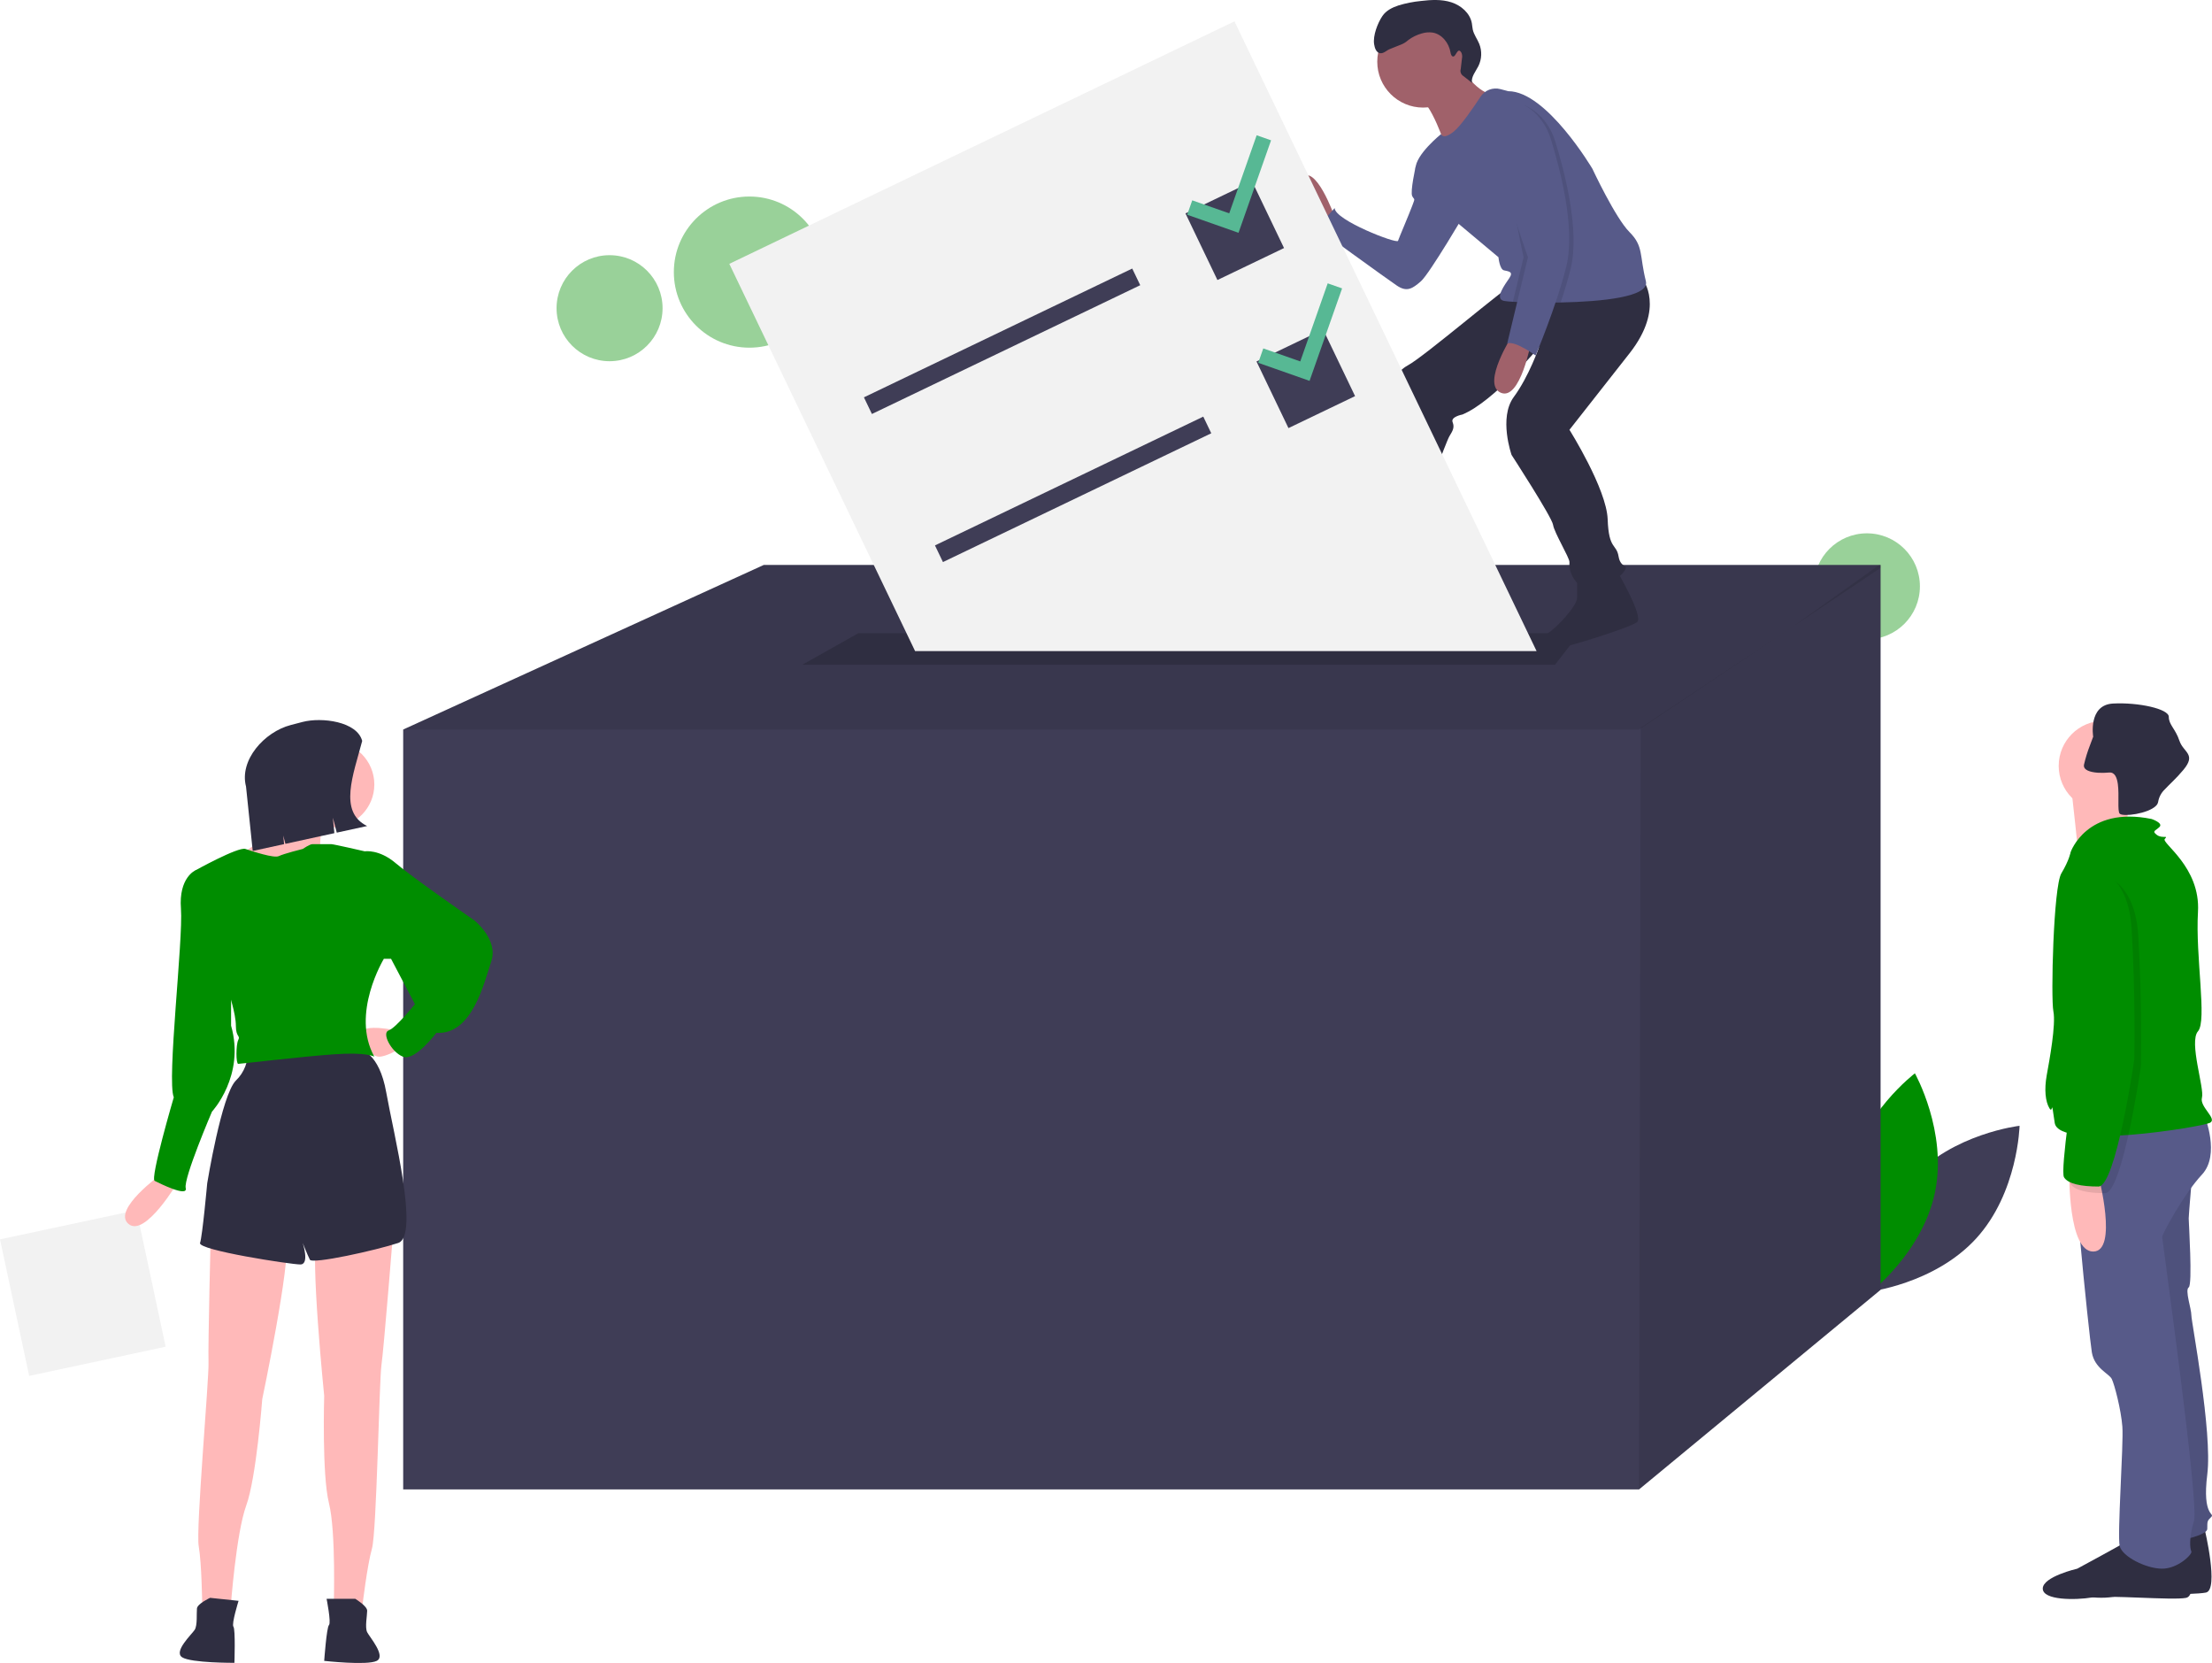
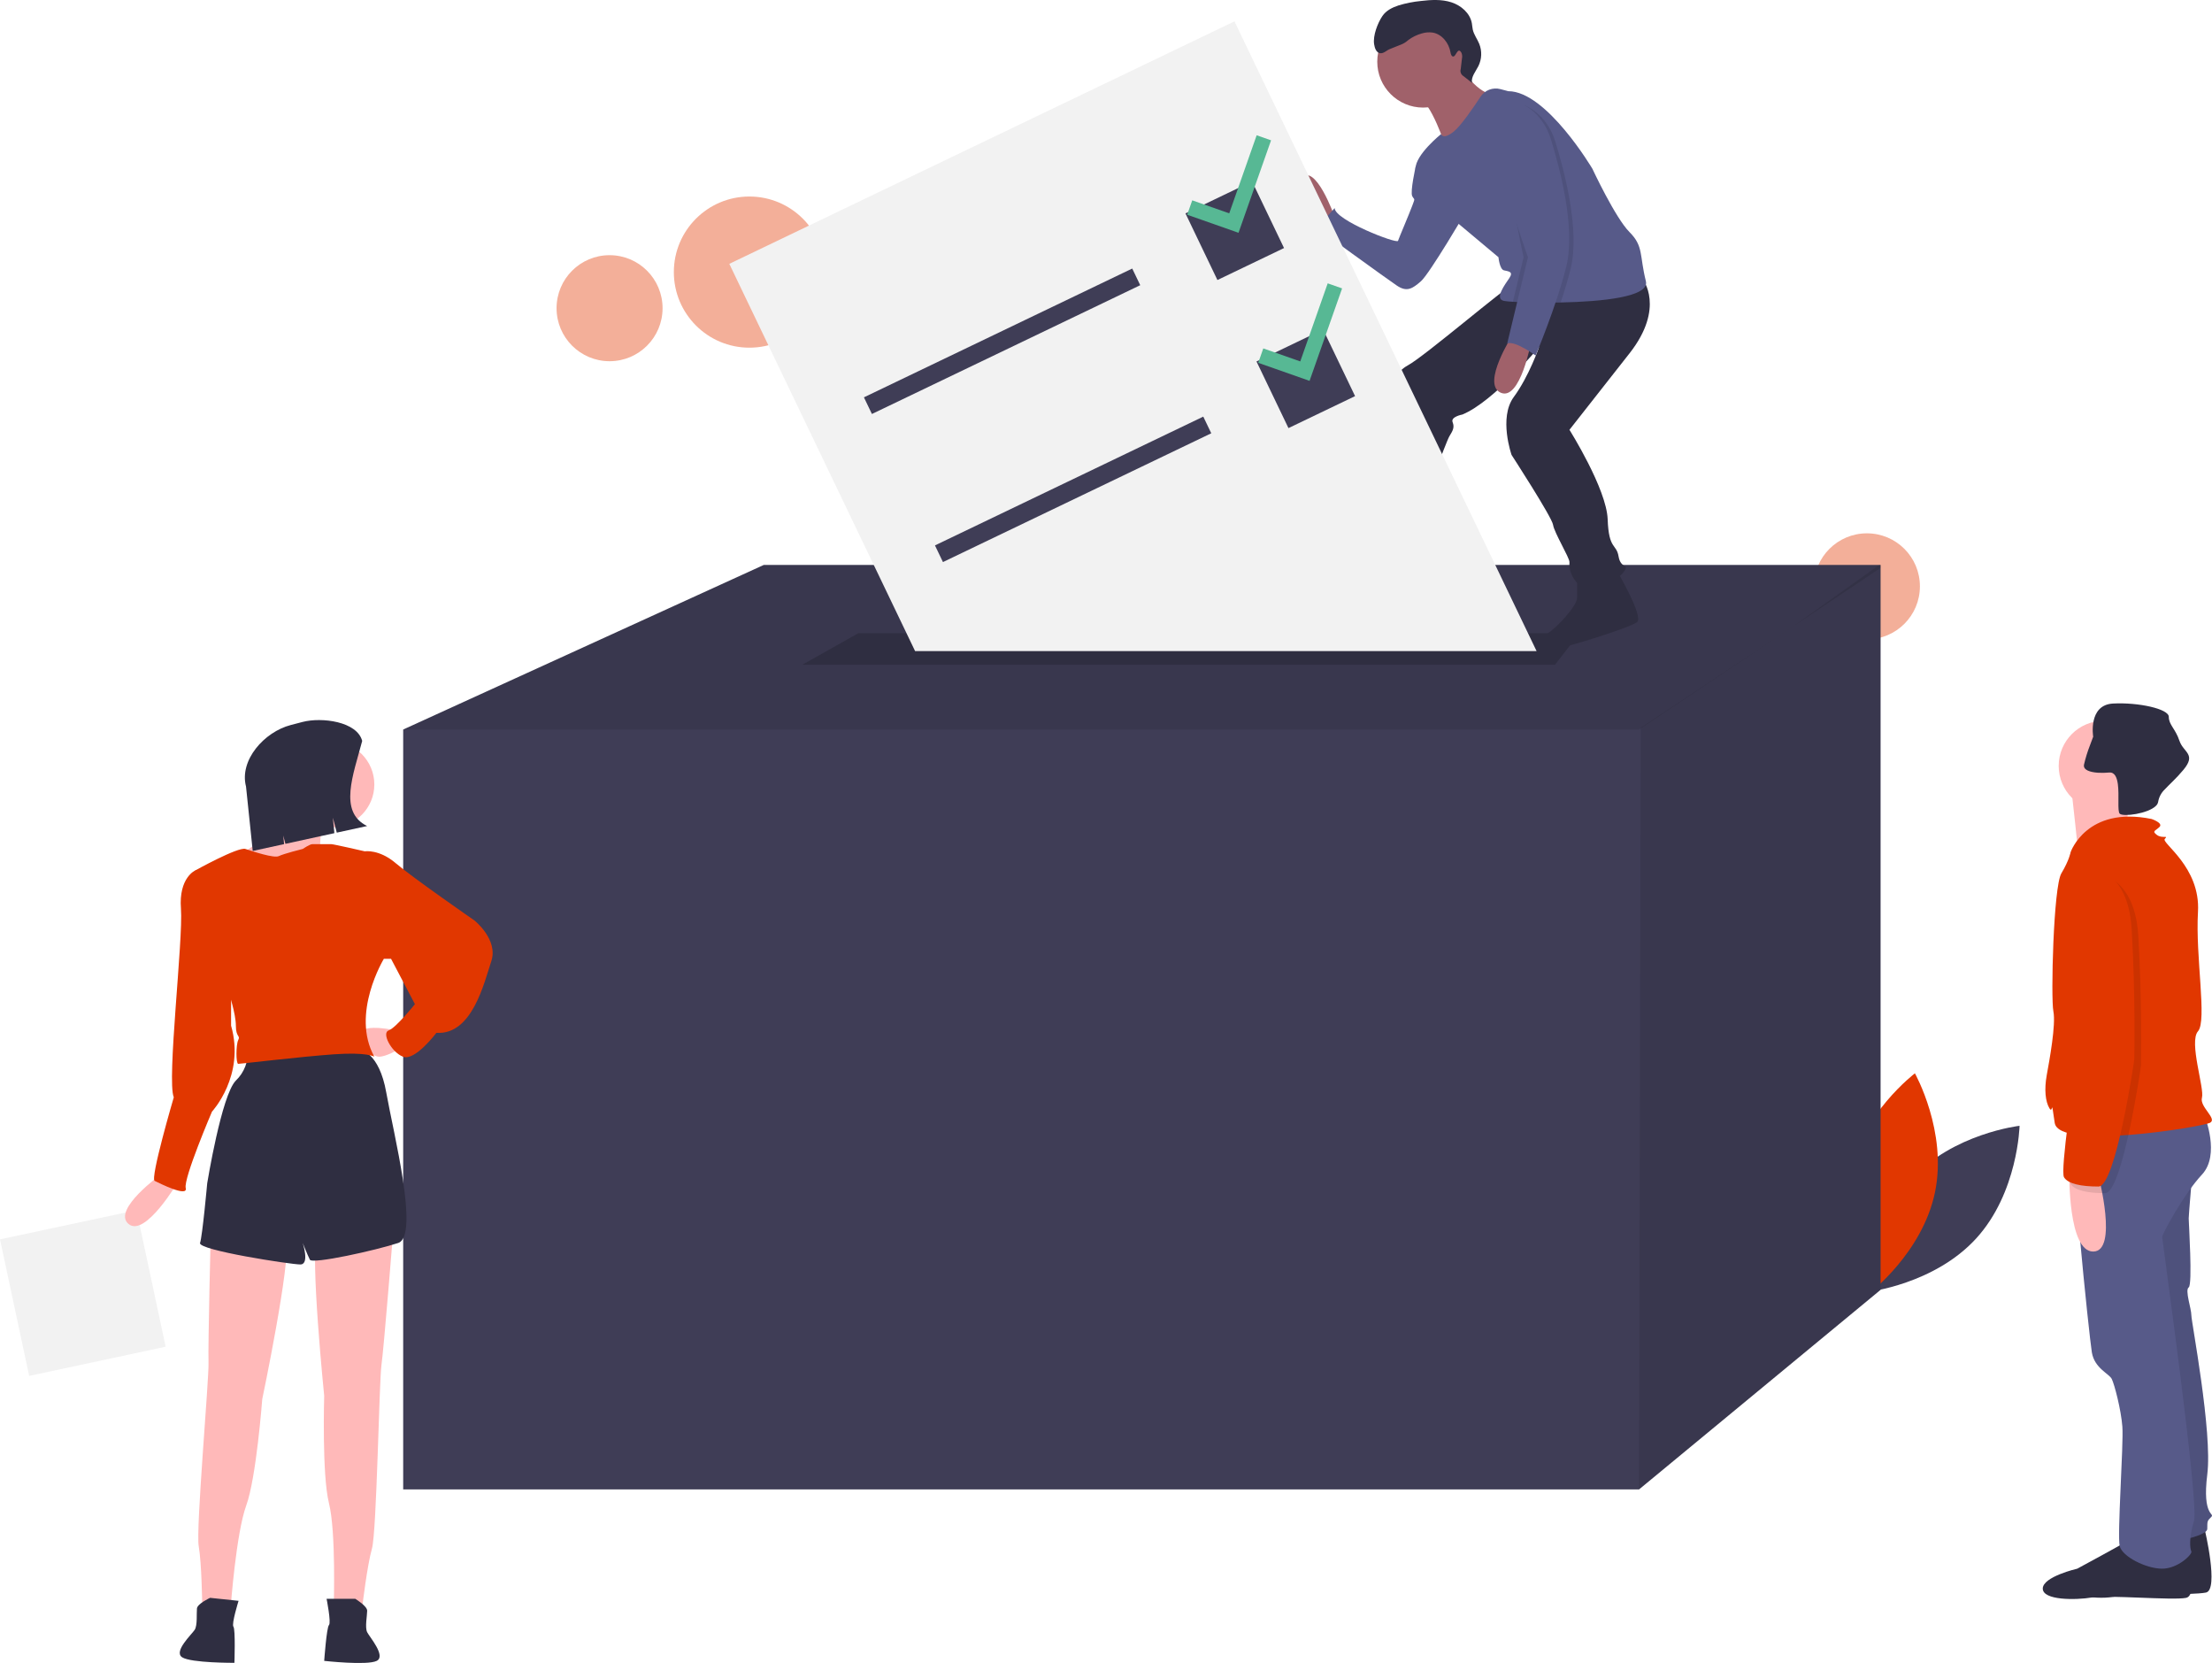
<svg xmlns="http://www.w3.org/2000/svg" data-name="Layer 1" width="914.817" height="687.575" viewBox="0 0 914.817 687.575">
-   <circle cx="772.098" cy="242.425" r="21.92" fill="#008d00" opacity="0.4" />
-   <circle cx="309.93" cy="112.501" r="31.248" fill="#008d00" opacity="0.4" />
-   <circle cx="252.098" cy="127.425" r="21.92" fill="#008d00" opacity="0.4" />
+   <circle cx="772.098" cy="242.425" r="21.92" fill="#e13700" opacity="0.4" />
+   <circle cx="309.93" cy="112.501" r="31.248" fill="#e13700" opacity="0.4" />
+   <circle cx="252.098" cy="127.425" r="21.92" fill="#e13700" opacity="0.4" />
  <path d="M933.049,593.762c-17.32,18.962-17.949,46.584-17.949,46.584s27.453-3.122,44.773-22.084,17.949-46.584,17.949-46.584S950.369,574.8,933.049,593.762Z" transform="translate(-142.5916 -106.2126)" fill="#3f3d56" />
-   <path d="M942.833,599.218c-5.241,25.141-27.272,41.815-27.272,41.815s-13.534-24.088-8.293-49.229S934.54,549.989,934.54,549.989,948.074,574.077,942.833,599.218Z" transform="translate(-142.5916 -106.2126)" fill="#008d00" />
+   <path d="M942.833,599.218c-5.241,25.141-27.272,41.815-27.272,41.815s-13.534-24.088-8.293-49.229S934.54,549.989,934.54,549.989,948.074,574.077,942.833,599.218Z" transform="translate(-142.5916 -106.2126)" fill="#e13700" />
  <polygon points="777.746 233.581 777.746 533.289 677.843 615.818 166.746 615.818 166.746 301.631 315.876 233.581 777.746 233.581" fill="#3f3d56" />
  <polygon points="777.746 233.581 777.746 234.782 741.882 258.788 677.843 301.631 166.746 301.631 315.876 233.581 777.746 233.581" opacity="0.1" />
  <polygon points="777.746 233.581 777.746 533.289 677.843 615.818 678.567 300.907 741.882 258.788 777.167 233.581 777.746 233.581" opacity="0.1" />
  <polygon points="643.094 274.845 331.803 274.845 354.969 261.814 653.23 261.814 643.094 274.845" fill="#2f2e41" />
  <path d="M1054.352,738.332s6.035,25.236.549,26.334-32.368.743-38.952,1.84-20.299-.743-20.299-5.681,14.264-8.229,14.264-8.229,20.299-10.972,20.847-11.521S1054.352,738.332,1054.352,738.332Z" transform="translate(-142.5916 -106.2126)" fill="#2f2e41" />
  <path d="M1049.415,589.657s-1.646,18.653-1.646,20.299,1.646,27.431,0,28.528,1.097,8.778,1.097,11.521,8.778,48.278,6.583,65.834,3.292,15.91,1.646,17.556-1.646,1.646-1.646,4.938-17.556,6.035-17.556,6.035L1018.692,623.123l9.875-36.209Z" transform="translate(-142.5916 -106.2126)" fill="#575a89" />
  <path d="M1049.415,589.657s-1.646,18.653-1.646,20.299,1.646,27.431,0,28.528,1.097,8.778,1.097,11.521,8.778,48.278,6.583,65.834,3.292,15.91,1.646,17.556-1.646,1.646-1.646,4.938-17.556,6.035-17.556,6.035L1018.692,623.123l9.875-36.209Z" transform="translate(-142.5916 -106.2126)" opacity="0.1" />
  <path d="M1046.672,746.013s5.486,19.75,0,20.847-32.368-1.257-38.952-.16-20.299,1.257-20.299-3.681,14.264-8.229,14.264-8.229,20.299-10.972,20.847-11.521S1046.672,746.013,1046.672,746.013Z" transform="translate(-142.5916 -106.2126)" fill="#2f2e41" />
  <path d="M1054.352,567.713s6.583,15.91-1.097,24.139-16.458,24.688-16.458,25.785,15.361,110.272,13.167,117.404-1.646,11.521-1.097,12.618-5.486,7.132-12.07,7.132-16.458-4.938-17.556-9.326,1.646-42.243,1.097-49.375-3.292-17.556-4.389-19.75-7.132-4.389-8.229-10.972-9.875-90.522-7.132-93.265S1054.352,567.713,1054.352,567.713Z" transform="translate(-142.5916 -106.2126)" fill="#575a89" />
  <circle cx="870.066" cy="316.665" r="18.653" fill="#ffb9b9" />
  <path d="M1024.178,432.204s-3.84,20.299-1.097,22.493-20.847,5.486-20.847,5.486-2.743-26.882-3.292-29.625S1024.178,432.204,1024.178,432.204Z" transform="translate(-142.5916 -106.2126)" fill="#ffb9b9" />
-   <path d="M998.942,458.538s6.583-19.202,33.466-13.715c0,0,4.938,1.646,3.292,3.292s-3.292,1.646-1.097,3.292,4.938,0,3.292,1.646,14.813,11.521,13.715,30.174,3.84,44.986,0,49.375,2.743,23.59,1.646,27.431,6.583,8.778,3.292,10.424-62.542,11.521-64.188,0-.549-3.292-2.194-6.035-2.194-7.681-1.097-13.715,3.84-20.847,2.743-26.334,0-51.57,3.292-57.056S998.942,458.538,998.942,458.538Z" transform="translate(-142.5916 -106.2126)" fill="#008d00" />
+   <path d="M998.942,458.538s6.583-19.202,33.466-13.715c0,0,4.938,1.646,3.292,3.292s-3.292,1.646-1.097,3.292,4.938,0,3.292,1.646,14.813,11.521,13.715,30.174,3.84,44.986,0,49.375,2.743,23.59,1.646,27.431,6.583,8.778,3.292,10.424-62.542,11.521-64.188,0-.549-3.292-2.194-6.035-2.194-7.681-1.097-13.715,3.84-20.847,2.743-26.334,0-51.57,3.292-57.056S998.942,458.538,998.942,458.538Z" transform="translate(-142.5916 -106.2126)" fill="#e13700" />
  <path d="M1010.463,592.4s8.229,31.271-2.194,31.271-9.875-32.368-9.875-32.368Z" transform="translate(-142.5916 -106.2126)" fill="#ffb9b9" />
  <path d="M1004.428,422.878c0,1.591,2.304,2.6,5.876,2.831h.005a29.891,29.891,0,0,0,4.543-.088c2.282-.208,3.226,1.937,3.615,4.767.636,4.669-.252,11.214.773,12.24,1.415,1.415,11.735-.005,14.961-3.215a2.981,2.981,0,0,0,.949-1.723,9.166,9.166,0,0,1,2.754-5.119c1.904-2.079,4.614-4.383,7.67-8.048,5.486-6.583,0-7.132-1.646-12.07s-4.389-6.583-4.389-9.875-12.618-6.035-23.042-5.486-8.229,13.715-8.229,13.715-.62,1.591-1.361,3.643a57.214,57.214,0,0,0-2.436,7.911A3.986,3.986,0,0,0,1004.428,422.878Z" transform="translate(-142.5916 -106.2126)" fill="#2f2e41" />
  <path d="M1006.623,466.767s18.653-1.097,20.299,26.334,1.097,53.216,1.097,53.764-7.681,52.667-14.813,52.667-12.618-1.097-14.264-3.84,4.389-42.243,4.389-42.243,2.743-41.695-1.646-54.862S996.748,468.413,1006.623,466.767Z" transform="translate(-142.5916 -106.2126)" opacity="0.1" />
-   <path d="M1003.88,464.024s18.653-1.097,20.299,26.334,1.097,53.216,1.097,53.764-7.681,52.667-14.813,52.667-12.618-1.097-14.264-3.84,4.389-42.243,4.389-42.243,2.743-41.695-1.646-54.862S994.004,465.67,1003.88,464.024Z" transform="translate(-142.5916 -106.2126)" fill="#008d00" />
+   <path d="M1003.88,464.024s18.653-1.097,20.299,26.334,1.097,53.216,1.097,53.764-7.681,52.667-14.813,52.667-12.618-1.097-14.264-3.84,4.389-42.243,4.389-42.243,2.743-41.695-1.646-54.862S994.004,465.67,1003.88,464.024Z" transform="translate(-142.5916 -106.2126)" fill="#e13700" />
  <path d="M694.573,195.854s-8.129-23.032-14-15.806,9.032,19.419,9.032,19.419Z" transform="translate(-142.5916 -106.2126)" fill="#a0616a" />
  <path d="M732.96,173.273,728.07,175.086s-2.336,10.381-1.432,12.188,1.355.452,0,4.065-5.419,13.097-5.871,14.452-26.194-8.581-26.194-13.548c0,0-5.419,6.323-8.129,7.677,0,0,29.807,21.677,33.871,24.387s6.323,1.355,9.935-1.806,18.968-29.355,18.968-29.355Z" transform="translate(-142.5916 -106.2126)" fill="#575a89" />
  <path d="M719.863,333.596s.452,4.968,1.355,5.419,7.677,11.742,0,14-12.194,1.355-14,2.258-33.419,2.71-33.871-2.258,15.355-5.871,15.355-5.871,14.452-9.484,16.71-14.452S719.863,333.596,719.863,333.596Z" transform="translate(-142.5916 -106.2126)" fill="#2f2e41" />
  <path d="M811.541,342.628s10.839,18.516,8.129,20.774-29.099,10.487-32.968,10.839c-4.968.452-8.581-3.613-4.516-5.871s12.645-11.742,12.645-14.903v-8.129Z" transform="translate(-142.5916 -106.2126)" fill="#2f2e41" />
  <path d="M821.928,221.596s9.484,11.742-5.419,30.71L791.67,283.919s15.355,24.387,15.806,37.032,3.613,9.935,4.516,15.355,4.968,2.71,1.806,6.774-14.903,7.677-18.516,4.516a11.196,11.196,0,0,1-3.613-9.032c0-1.806-6.323-12.194-6.774-15.355s-17.161-28.903-17.161-28.903-5.419-15.355.903-23.936,10.501-20.75,10.501-20.75-18.63,22.557-31.726,27.976c0,0-4.968.903-4.065,3.161s0,3.613-1.355,5.871-10.839,28.452-14,35.226-1.806,10.839-5.419,13.097-19.871.452-19.871-1.806,2.258-8.129,3.613-11.29,12.194-39.742,11.29-46.065.452-14.903,7.226-18.516,41.097-32.968,42.903-32.968S821.928,221.596,821.928,221.596Z" transform="translate(-142.5916 -106.2126)" fill="#2f2e41" />
  <circle cx="588.562" cy="25.512" r="18.968" fill="#a0616a" />
  <path d="M746.509,133.531s5.871,10.387,13.097,11.742-18.968,22.129-18.968,22.129-6.323-19.871-11.742-20.774S746.509,133.531,746.509,133.531Z" transform="translate(-142.5916 -106.2126)" fill="#a0616a" />
  <path d="M727.992,175.983c0,5.871,17.613,22.581,17.613,22.581l16.71,14s.452,4.968,2.258,5.419,4.065.452,2.258,3.161-6.323,8.581-2.258,9.484a33.199,33.199,0,0,0,3.699.352c1.084.063,2.357.122,3.789.176,3.342.117,7.524.194,12.054.163q1.931-.007,3.929-.045c17.076-.339,36.856-2.303,35.239-8.775-2.71-10.839-.903-14.452-6.774-20.323s-15.355-26.194-15.355-26.194-18.968-32.065-34.774-32.065l-3.283-.863a7.519,7.519,0,0,0-8.206,3.152c-3.17,4.828-8.17,12.081-11.092,14.42-4.516,3.613-5.221,1.021-5.221,1.021S727.992,170.112,727.992,175.983Z" transform="translate(-142.5916 -106.2126)" fill="#575a89" />
  <path d="M768.186,244.628s-13.097,20.323-4.968,23.936,12.645-21.226,12.645-21.226Z" transform="translate(-142.5916 -106.2126)" fill="#a0616a" />
  <path d="M743.554,129.582c-.728-.092-.958-1.01-1.081-1.734-.656-3.874-3.543-7.548-7.422-8.173a10.51,10.51,0,0,0-4.422.356,16.779,16.779,0,0,0-5.674,2.793,9.36,9.36,0,0,1-2.836,1.781c-.712.209-3.734,1.553-4.44,1.78-1.552.5-2.837,2.125-4.436,1.803-1.53-.308-2.111-2.155-2.356-3.696-.56-3.51,1.449-8.748,3.447-11.688,1.516-2.231,4.081-3.515,6.646-4.351a47.752,47.752,0,0,1,9.218-1.832c4.219-.498,8.589-.763,12.632.541s7.725,4.494,8.48,8.675c.157.871.187,1.763.379,2.627.47,2.107,1.864,3.878,2.677,5.878a11.319,11.319,0,0,1-.345,9.176c-1.126,2.265-3.084,4.441-2.662,6.935l-3.485-2.748a2.531,2.531,0,0,1-1.163-2.962l.507-4.364a3.84,3.84,0,0,0-.226-2.359C745.441,125.314,744.768,129.735,743.554,129.582Z" transform="translate(-142.5916 -106.2126)" fill="#2f2e41" />
  <path d="M776.315,213.467l-4.254,17.69c4.29.154,9.967.235,15.983.117,1.517-4.552,2.967-9.299,4.078-13.743,4.065-16.258-2.71-41.097-6.323-52.839s-12.645-14.903-12.645-14.903a41.185,41.185,0,0,0-10.387,5.419C756.896,159.273,776.315,213.467,776.315,213.467Z" transform="translate(-142.5916 -106.2126)" opacity="0.1" />
  <path d="M772.702,212.564l-4.43,18.417c1.084.063,2.357.122,3.789.176,3.342.117,7.524.194,12.054.163,1.63-4.837,3.207-9.94,4.394-14.691,4.065-16.258-2.71-41.097-6.323-52.839s-11.516,1.129-11.516,1.129,3.161-7.677-2.71-3.613S772.702,212.564,772.702,212.564Z" transform="translate(-142.5916 -106.2126)" opacity="0.1" />
  <path d="M771.347,148.886s9.032,3.161,12.645,14.903,10.387,36.581,6.323,52.839S777.67,253.209,777.67,253.209s-8.581-6.323-11.742-4.968l8.581-35.677S755.089,158.37,760.96,154.305A41.185,41.185,0,0,1,771.347,148.886Z" transform="translate(-142.5916 -106.2126)" fill="#575a89" />
  <polygon points="635.488 269.199 510.541 8.828 301.62 109.085 378.456 269.199 635.488 269.199" fill="#f2f2f2" />
  <rect x="495.48" y="243.491" width="123.081" height="7.639" transform="translate(-194.7588 159.1223) rotate(-25.6354)" fill="#3f3d56" />
  <rect x="524.86" y="304.714" width="123.081" height="7.639" transform="translate(-218.3543 177.8595) rotate(-25.6354)" fill="#3f3d56" />
  <rect x="637.968" y="186.326" width="30.558" height="30.558" transform="translate(-165.5124 196.2548) rotate(-25.6354)" fill="#3f3d56" />
  <rect x="667.347" y="247.548" width="30.558" height="30.558" transform="translate(-189.1079 214.9919) rotate(-25.6354)" fill="#3f3d56" />
  <polygon points="519.718 55.924 508.372 88.206 493.077 82.83 490.984 88.785 512.214 96.246 525.672 58.017 519.718 55.924" fill="#57b894" />
  <polygon points="549.097 117.146 537.751 149.428 522.457 144.053 520.364 150.007 541.593 157.468 555.052 119.239 549.097 117.146" fill="#57b894" />
  <g id="b6a4aa65-5bff-4dd4-a595-827386906092" data-name="woman">
    <rect x="147.984" y="611.967" width="57.724" height="57.724" transform="translate(341.0645 1124.364) rotate(167.9424)" fill="#f2f2f2" />
-     <path id="ac286760-ef31-4470-8aba-995faff60c3b-94" data-name="right hand" d="M209.53,591.492s-20.734,14.81-13.823,20.734,20.734-17.772,20.734-17.772Z" transform="translate(-142.5916 -106.2126)" fill="#ffb9b9" />
-     <path id="ad0ee0d5-d520-47bd-bca9-706ef112ee3c-95" data-name="left leg" d="M305.302,614.201s-3.949,49.367-4.937,56.279-1.975,69.114-3.949,76.025-3.949,23.696-3.949,23.696H280.619s.987-30.608-1.975-42.456-1.975-44.43-1.975-44.43-5.924-58.253-2.962-66.152S305.302,614.201,305.302,614.201Z" transform="translate(-142.5916 -106.2126)" fill="#ffb9b9" />
-     <path id="a2d865fc-f989-4a0f-bdfe-5d1a04b5cb09-96" data-name="left shoe" d="M289.505,767.239s4.937,2.962,4.937,4.937-.987,6.911,0,8.886,7.899,9.873,3.949,11.848-21.722,0-21.722,0,.987-13.823,1.975-14.81-.987-10.861-.987-10.861Z" transform="translate(-142.5916 -106.2126)" fill="#2f2e41" />
-     <path id="a5afd73e-dc2f-49f8-bb76-01b6bc8ff4ec-97" data-name="right leg" d="M229.826,612.991s-1.254,49.509-.998,56.486-5.291,68.94-4.053,76.02,1.44,23.98,1.44,23.98l11.783,1.244s2.231-30.542,6.42-42.014,6.627-43.978,6.627-43.978,12.006-57.31,9.889-65.476S229.826,612.991,229.826,612.991Z" transform="translate(-142.5916 -106.2126)" fill="#ffb9b9" />
-     <path id="bae9c969-98bd-41cd-ab49-dced4866e2f9-98" data-name="right shoe" d="M229.472,766.842s-5.22,2.427-5.428,4.391.256,6.977-.933,8.837-8.891,8.99-5.171,11.368,21.602,2.28,21.602,2.28.469-13.85-.409-14.936,2.122-10.697,2.122-10.697Z" transform="translate(-142.5916 -106.2126)" fill="#2f2e41" />
-     <path id="efa1face-c8d6-4f61-8a17-c81461288bfc-99" data-name="pants" d="M291.479,540.15s7.899.987,10.861,17.772,13.823,59.241,4.937,62.203-35.544,8.886-36.532,6.911-2.962-6.911-2.962-6.911,2.962,8.886-.987,8.886-42.456-5.924-41.468-8.886,2.962-24.684,2.962-24.684,5.924-36.532,11.848-42.456a16.192,16.192,0,0,0,4.937-12.835Z" transform="translate(-142.5916 -106.2126)" fill="#2f2e41" />
-     <path id="ba787e0e-2496-4127-9664-864bc1f1b460-100" data-name="left hand" d="M306.29,532.251s-12.835-2.962-14.81.987,4.937,9.873,7.899,9.873,7.899-2.962,7.899-2.962Z" transform="translate(-142.5916 -106.2126)" fill="#ffb9b9" />
+     <path id="ac286760-ef31-4470-8aba-995faff60c3b-338" data-name="right hand" d="M209.53,591.492s-20.734,14.81-13.823,20.734,20.734-17.772,20.734-17.772Z" transform="translate(-142.5916 -106.2126)" fill="#ffb9b9" />
+     <path id="ad0ee0d5-d520-47bd-bca9-706ef112ee3c-339" data-name="left leg" d="M305.302,614.201s-3.949,49.367-4.937,56.279-1.975,69.114-3.949,76.025-3.949,23.696-3.949,23.696H280.619s.987-30.608-1.975-42.456-1.975-44.43-1.975-44.43-5.924-58.253-2.962-66.152S305.302,614.201,305.302,614.201Z" transform="translate(-142.5916 -106.2126)" fill="#ffb9b9" />
+     <path id="a2d865fc-f989-4a0f-bdfe-5d1a04b5cb09-340" data-name="left shoe" d="M289.505,767.239s4.937,2.962,4.937,4.937-.987,6.911,0,8.886,7.899,9.873,3.949,11.848-21.722,0-21.722,0,.987-13.823,1.975-14.81-.987-10.861-.987-10.861Z" transform="translate(-142.5916 -106.2126)" fill="#2f2e41" />
+     <path id="a5afd73e-dc2f-49f8-bb76-01b6bc8ff4ec-341" data-name="right leg" d="M229.826,612.991s-1.254,49.509-.998,56.486-5.291,68.94-4.053,76.02,1.44,23.98,1.44,23.98l11.783,1.244s2.231-30.542,6.42-42.014,6.627-43.978,6.627-43.978,12.006-57.31,9.889-65.476S229.826,612.991,229.826,612.991Z" transform="translate(-142.5916 -106.2126)" fill="#ffb9b9" />
+     <path id="bae9c969-98bd-41cd-ab49-dced4866e2f9-342" data-name="right shoe" d="M229.472,766.842s-5.22,2.427-5.428,4.391.256,6.977-.933,8.837-8.891,8.99-5.171,11.368,21.602,2.28,21.602,2.28.469-13.85-.409-14.936,2.122-10.697,2.122-10.697Z" transform="translate(-142.5916 -106.2126)" fill="#2f2e41" />
+     <path id="efa1face-c8d6-4f61-8a17-c81461288bfc-343" data-name="pants" d="M291.479,540.15s7.899.987,10.861,17.772,13.823,59.241,4.937,62.203-35.544,8.886-36.532,6.911-2.962-6.911-2.962-6.911,2.962,8.886-.987,8.886-42.456-5.924-41.468-8.886,2.962-24.684,2.962-24.684,5.924-36.532,11.848-42.456a16.192,16.192,0,0,0,4.937-12.835Z" transform="translate(-142.5916 -106.2126)" fill="#2f2e41" />
+     <path id="ba787e0e-2496-4127-9664-864bc1f1b460-344" data-name="left hand" d="M306.29,532.251s-12.835-2.962-14.81.987,4.937,9.873,7.899,9.873,7.899-2.962,7.899-2.962Z" transform="translate(-142.5916 -106.2126)" fill="#ffb9b9" />
    <circle id="af432612-84fe-4a80-a474-ad6710b59c23" data-name="head" cx="137.04" cy="324.342" r="17.772" fill="#ffb9b9" />
-     <path id="fc691572-079c-4ac7-a111-0c7206f484e6-101" data-name="neck" d="M276.669,443.39s-2.962,13.823-.987,13.823-14.81,8.886-14.81,8.886l-12.835-1.975-3.949-5.924s20.734-13.823,20.734-21.722S276.669,443.39,276.669,443.39Z" transform="translate(-142.5916 -106.2126)" fill="#ffb9b9" />
-     <path id="a377c2ac-5aad-4dd5-94e4-d6887260be3a-102" data-name="upper body" d="M267.783,457.213s2.962-1.975,3.949-1.975h7.899c.987,0,13.823,2.962,13.823,2.962l7.899,44.43s-13.823,22.709-3.949,40.481c0,0-2.962-1.975-16.785-.987s-38.506,3.949-39.494,3.949-.987-7.899,0-9.873-.987-.987-.987-5.924-2.962-13.823-2.962-13.823l-13.823-50.355s17.772-9.873,20.734-8.886,11.848,3.949,13.823,2.962S267.783,457.213,267.783,457.213Z" transform="translate(-142.5916 -106.2126)" fill="#008d00" />
-     <path id="fd50713a-8150-4e39-832b-91f38638a5e4-103" data-name="left arm" d="M290.492,459.188l2.962-.987s5.924-.987,12.835,4.937S338.872,486.833,338.872,486.833s9.873,7.899,6.911,16.785-7.899,30.608-22.709,29.62c0,0-8.886,11.848-13.823,9.873s-8.886-9.873-5.924-10.861,10.861-10.861,10.861-10.861l-9.873-18.76h-2.962l-10.861-5.924Z" transform="translate(-142.5916 -106.2126)" fill="#008d00" />
-     <path id="a85ddca5-281c-4897-a8aa-82a4133bac02-104" data-name="right arm" d="M231.251,465.112l-7.899.987s-6.911,2.962-5.924,15.797-5.924,71.089-2.962,78c0,0-9.873,33.57-7.899,34.557s13.823,6.911,12.835,2.962,10.861-31.595,10.861-31.595,13.823-14.81,7.899-35.544V513.491Z" transform="translate(-142.5916 -106.2126)" fill="#008d00" />
-     <path id="eb14ef5a-0bc4-48da-8b11-b0e113a7ef46-105" data-name="hair" d="M294.423,447.737l-12.552,2.734-1.613-6.18.62,6.397L260.629,455.099l-.89-3.412.342,3.531-12.969,2.825-2.774-26.632c-2.852-10.928,7.558-22.576,18.486-25.428l4.848-1.265c8.027-2.095,22.617-.19,24.711,7.836C288.717,426.549,282.466,441.89,294.423,447.737Z" transform="translate(-142.5916 -106.2126)" fill="#2f2e41" />
+     <path id="fc691572-079c-4ac7-a111-0c7206f484e6-345" data-name="neck" d="M276.669,443.39s-2.962,13.823-.987,13.823-14.81,8.886-14.81,8.886l-12.835-1.975-3.949-5.924s20.734-13.823,20.734-21.722S276.669,443.39,276.669,443.39Z" transform="translate(-142.5916 -106.2126)" fill="#ffb9b9" />
+     <path id="a377c2ac-5aad-4dd5-94e4-d6887260be3a-346" data-name="upper body" d="M267.783,457.213s2.962-1.975,3.949-1.975h7.899c.987,0,13.823,2.962,13.823,2.962l7.899,44.43s-13.823,22.709-3.949,40.481c0,0-2.962-1.975-16.785-.987s-38.506,3.949-39.494,3.949-.987-7.899,0-9.873-.987-.987-.987-5.924-2.962-13.823-2.962-13.823l-13.823-50.355s17.772-9.873,20.734-8.886,11.848,3.949,13.823,2.962S267.783,457.213,267.783,457.213Z" transform="translate(-142.5916 -106.2126)" fill="#e13700" />
+     <path id="fd50713a-8150-4e39-832b-91f38638a5e4-347" data-name="left arm" d="M290.492,459.188l2.962-.987s5.924-.987,12.835,4.937S338.872,486.833,338.872,486.833s9.873,7.899,6.911,16.785-7.899,30.608-22.709,29.62c0,0-8.886,11.848-13.823,9.873s-8.886-9.873-5.924-10.861,10.861-10.861,10.861-10.861l-9.873-18.76h-2.962l-10.861-5.924Z" transform="translate(-142.5916 -106.2126)" fill="#e13700" />
+     <path id="a85ddca5-281c-4897-a8aa-82a4133bac02-348" data-name="right arm" d="M231.251,465.112l-7.899.987s-6.911,2.962-5.924,15.797-5.924,71.089-2.962,78c0,0-9.873,33.57-7.899,34.557s13.823,6.911,12.835,2.962,10.861-31.595,10.861-31.595,13.823-14.81,7.899-35.544V513.491Z" transform="translate(-142.5916 -106.2126)" fill="#e13700" />
+     <path id="eb14ef5a-0bc4-48da-8b11-b0e113a7ef46-349" data-name="hair" d="M294.423,447.737l-12.552,2.734-1.613-6.18.62,6.397L260.629,455.099l-.89-3.412.342,3.531-12.969,2.825-2.774-26.632c-2.852-10.928,7.558-22.576,18.486-25.428l4.848-1.265c8.027-2.095,22.617-.19,24.711,7.836C288.717,426.549,282.466,441.89,294.423,447.737Z" transform="translate(-142.5916 -106.2126)" fill="#2f2e41" />
  </g>
</svg>
